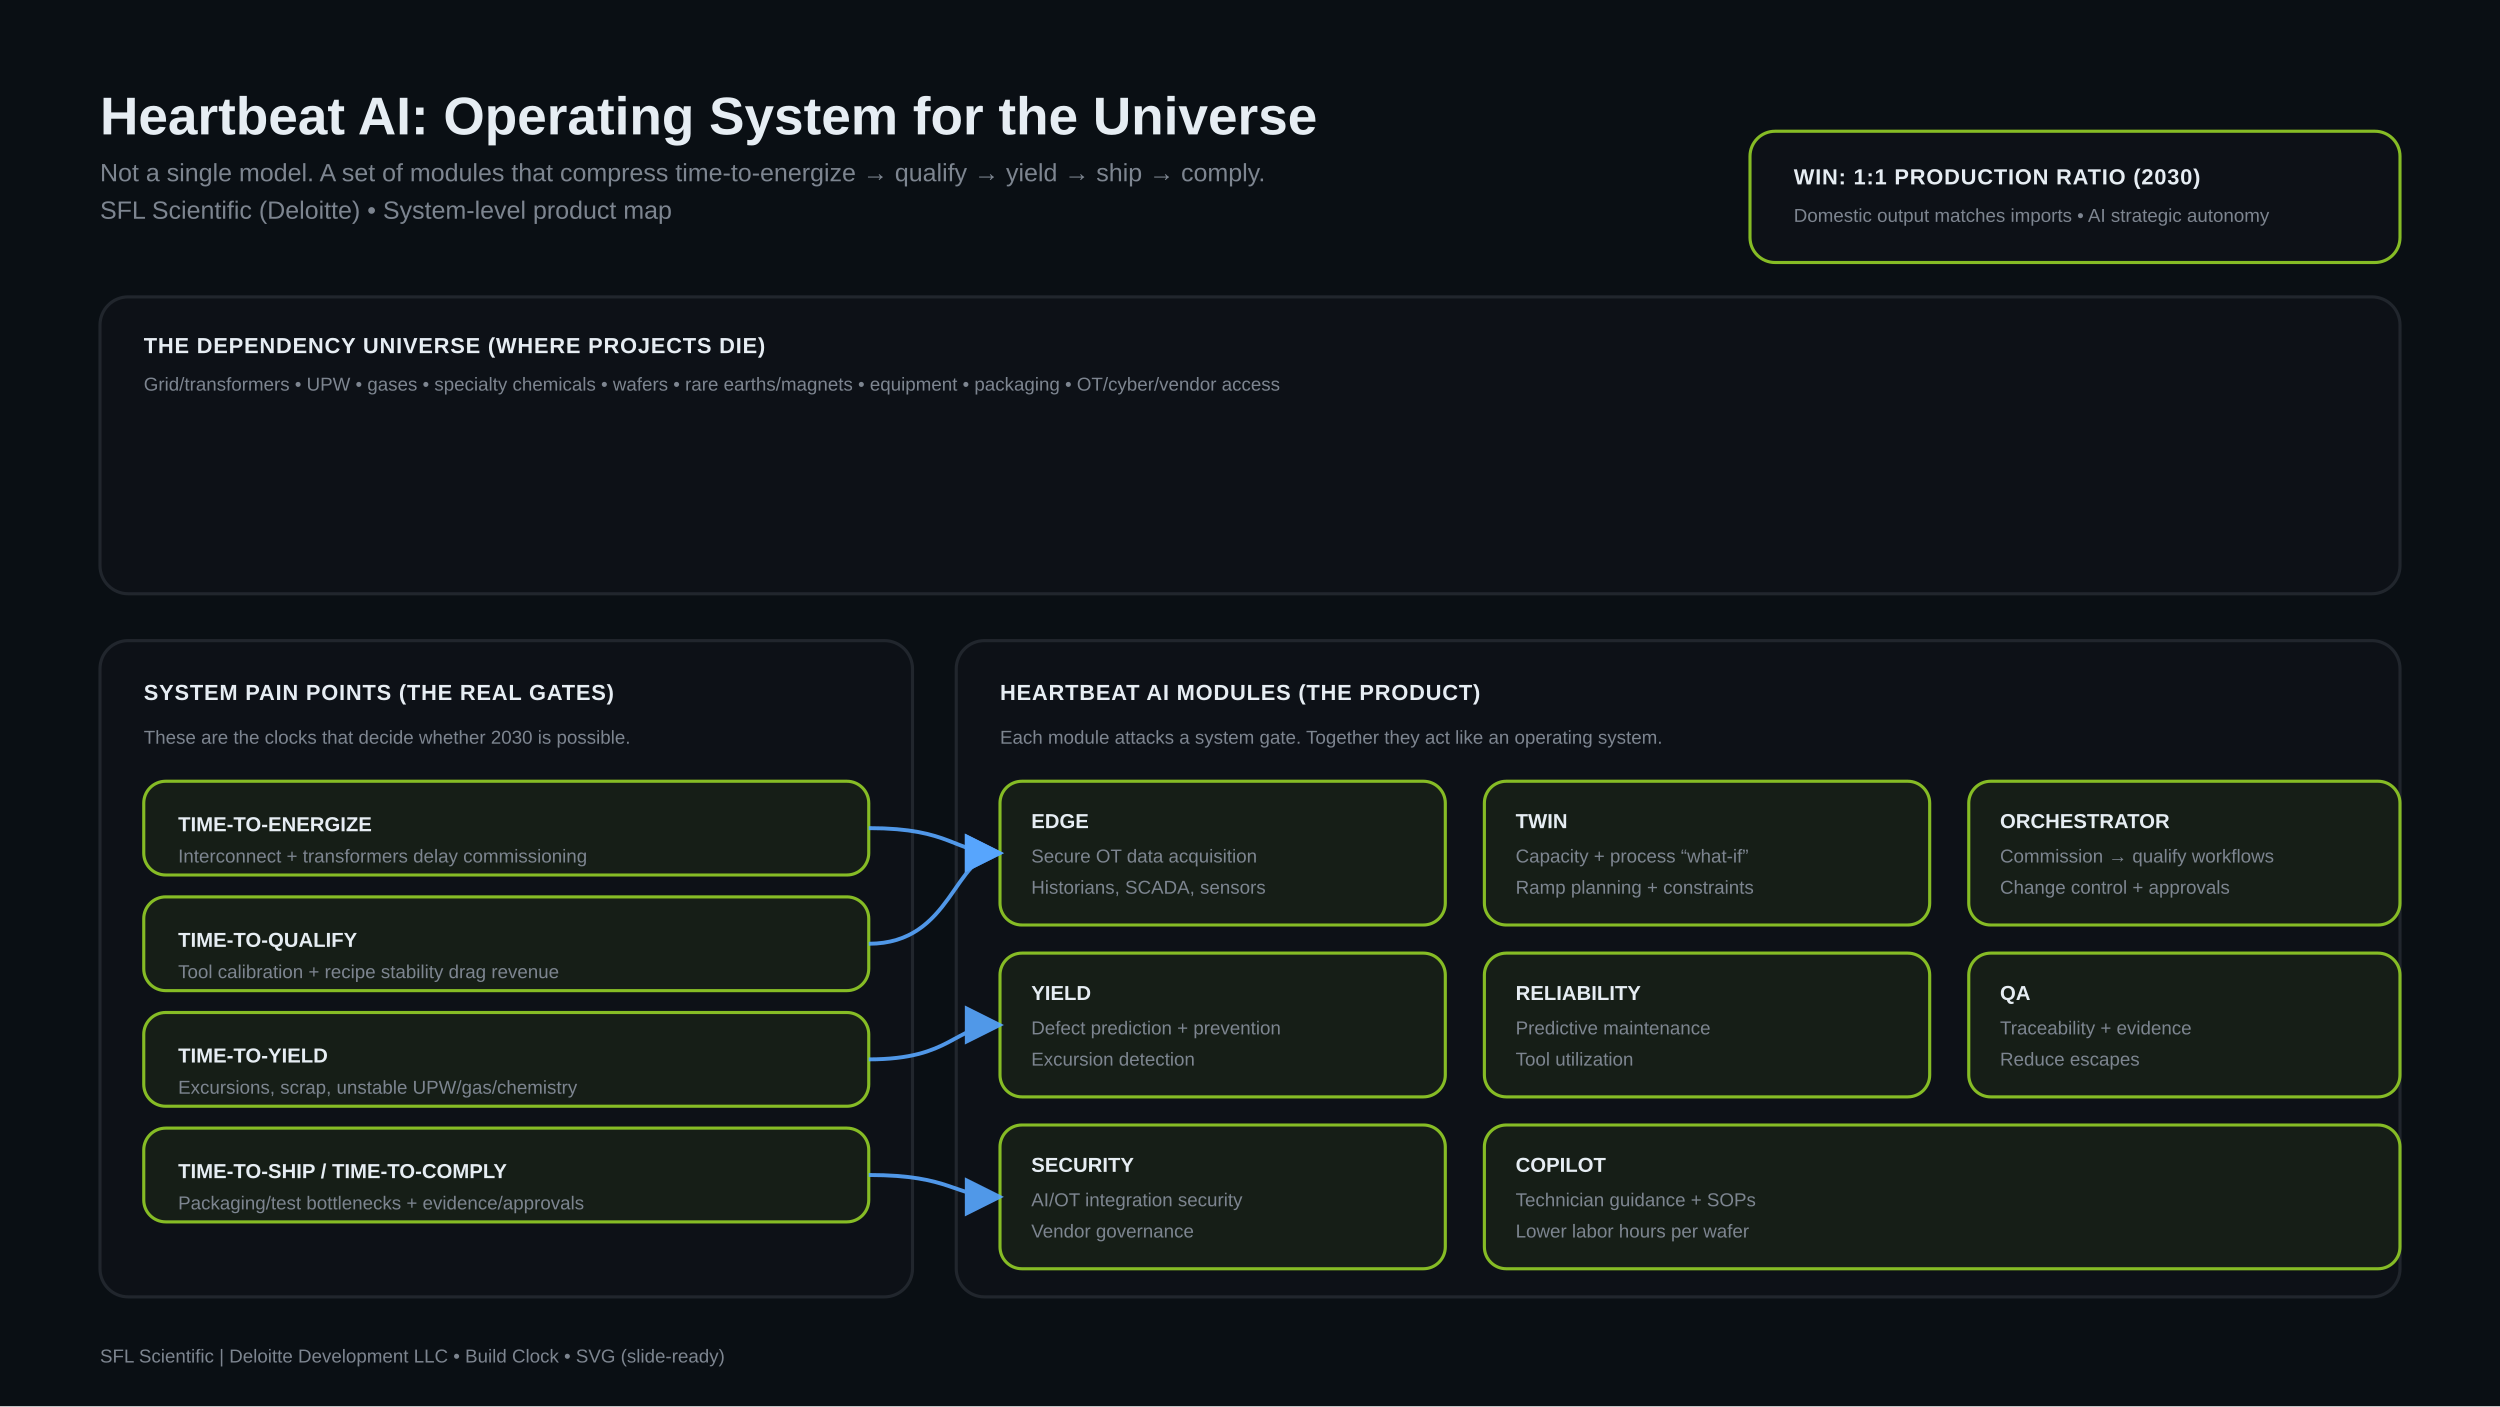
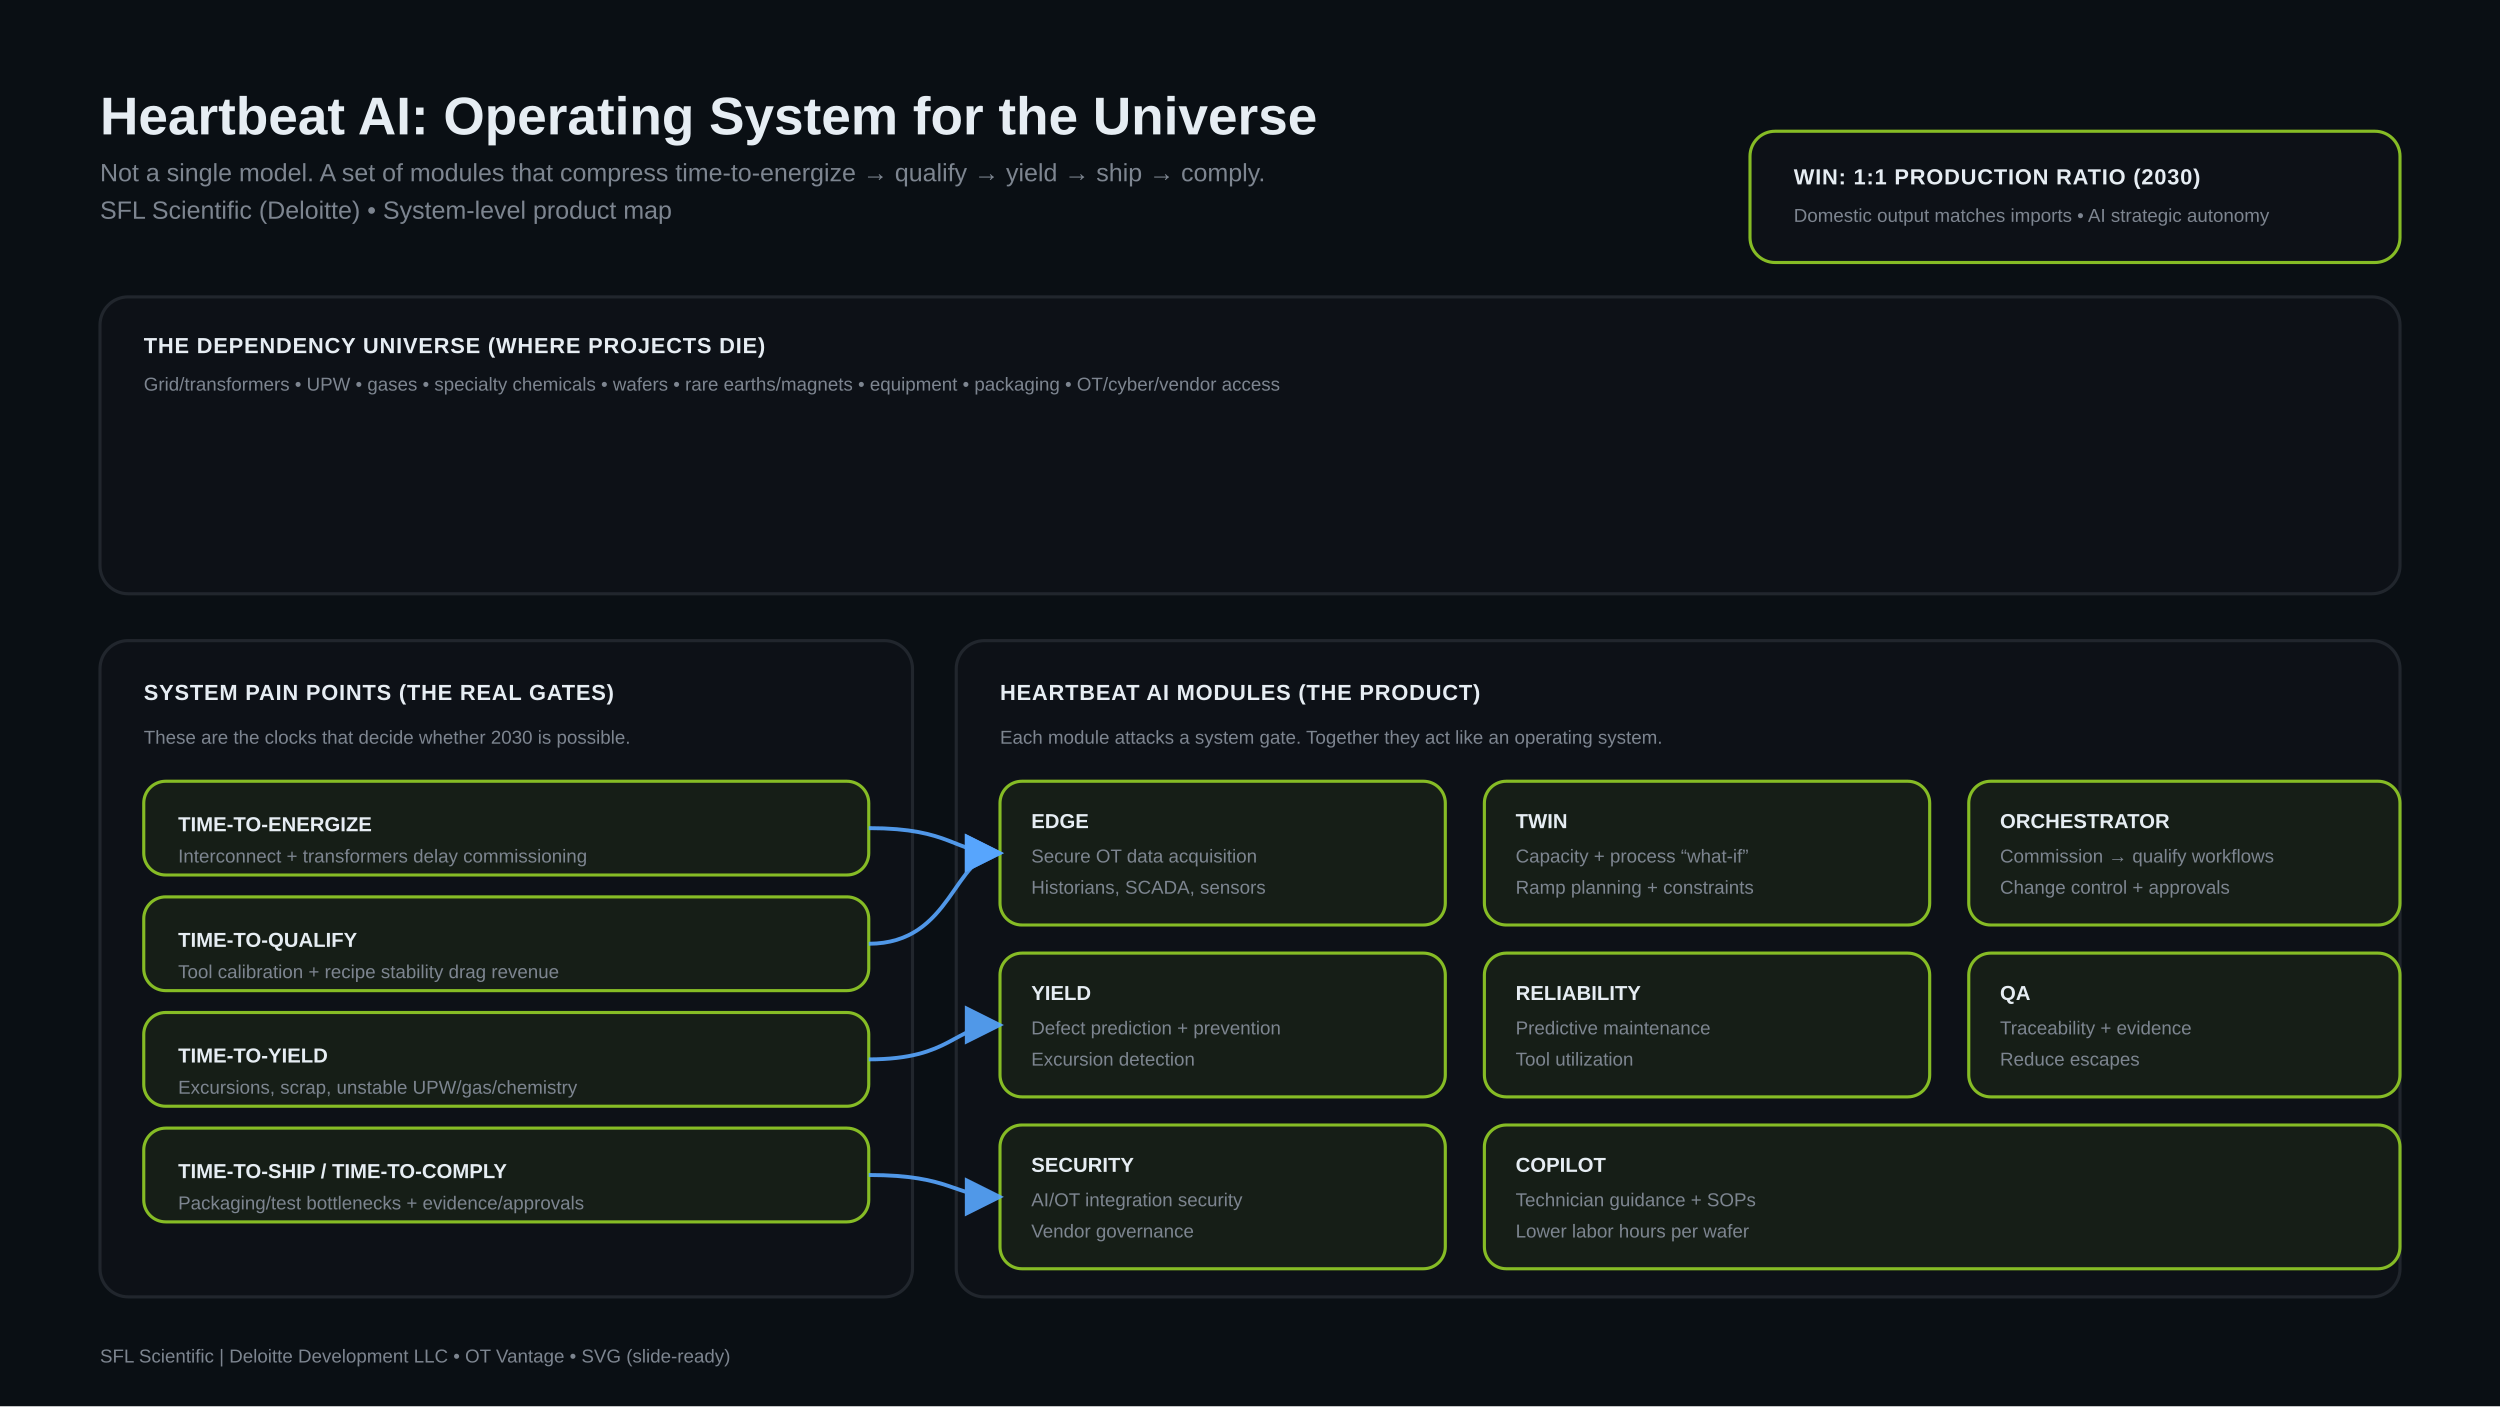
<svg xmlns="http://www.w3.org/2000/svg" width="1600" height="900" viewBox="0 0 1600 900">
  <defs>
    <style>
      .bg { fill:#0a0f14; }
      .panel { fill:#0d1117; stroke:#21262d; stroke-width:2; }
      .title { fill:#e6edf3; font:700 34px "Segoe UI", Arial, sans-serif; }
      .subtitle { fill:#7d8590; font:500 16px "Segoe UI", Arial, sans-serif; }
      .label { fill:#e6edf3; font:700 14px "Segoe UI", Arial, sans-serif; letter-spacing:0.5px; }
      .small { fill:#7d8590; font:500 12px "Segoe UI", Arial, sans-serif; }
      .accent { fill:#86BC25; }
      .accentText { fill:#86BC25; font:700 13px "Segoe UI", Arial, sans-serif; }
      .chip { fill:#0d1117; stroke:#86BC25; stroke-width:2; }
      .module { fill:#86BC2514; stroke:#86BC25; stroke-width:2; }
      .moduleTitle { fill:#e6edf3; font:700 13px "Segoe UI", Arial, sans-serif; }
      .moduleText { fill:#7d8590; font:500 12px "Segoe UI", Arial, sans-serif; }
      .link { stroke:#58a6ff; stroke-width:2.5; fill:none; opacity:0.9; }
    </style>
    <marker id="arrowHead" markerWidth="10" markerHeight="10" refX="9" refY="5" orient="auto">
      <path d="M 0 0 L 10 5 L 0 10 z" fill="#58a6ff" />
    </marker>
  </defs>
  <rect class="bg" x="0" y="0" width="1600" height="900" />
  <text class="title" x="64" y="86">Heartbeat AI: Operating System for the Universe</text>
  <text class="subtitle" x="64" y="116">Not a single model. A set of modules that compress time-to-energize → qualify → yield → ship → comply.</text>
  <text class="subtitle" x="64" y="140">SFL Scientific (Deloitte) • System-level product map</text>
  <rect class="chip" x="1120" y="84" width="416" height="84" rx="16" />
  <text class="label" x="1148" y="118">WIN: 1:1 PRODUCTION RATIO (2030)</text>
  <text class="small" x="1148" y="142">Domestic output matches imports • AI strategic autonomy</text>
  <rect class="panel" x="64" y="190" width="1472" height="190" rx="18" />
  <text class="label" x="92" y="226">THE DEPENDENCY UNIVERSE (WHERE PROJECTS DIE)</text>
  <text class="small" x="92" y="250">Grid/transformers • UPW • gases • specialty chemicals • wafers • rare earths/magnets • equipment • packaging • OT/cyber/vendor access</text>
  <rect class="panel" x="64" y="410" width="520" height="420" rx="18" />
  <text class="label" x="92" y="448">SYSTEM PAIN POINTS (THE REAL GATES)</text>
  <text class="small" x="92" y="476">These are the clocks that decide whether 2030 is possible.</text>
  <rect class="module" x="92" y="500" width="464" height="60" rx="14" />
  <text class="moduleTitle" x="114" y="532">TIME-TO-ENERGIZE</text>
  <text class="moduleText" x="114" y="552">Interconnect + transformers delay commissioning</text>
  <rect class="module" x="92" y="574" width="464" height="60" rx="14" />
  <text class="moduleTitle" x="114" y="606">TIME-TO-QUALIFY</text>
  <text class="moduleText" x="114" y="626">Tool calibration + recipe stability drag revenue</text>
  <rect class="module" x="92" y="648" width="464" height="60" rx="14" />
  <text class="moduleTitle" x="114" y="680">TIME-TO-YIELD</text>
  <text class="moduleText" x="114" y="700">Excursions, scrap, unstable UPW/gas/chemistry</text>
  <rect class="module" x="92" y="722" width="464" height="60" rx="14" />
  <text class="moduleTitle" x="114" y="754">TIME-TO-SHIP / TIME-TO-COMPLY</text>
  <text class="moduleText" x="114" y="774">Packaging/test bottlenecks + evidence/approvals</text>
  <rect class="panel" x="612" y="410" width="924" height="420" rx="18" />
  <text class="label" x="640" y="448">HEARTBEAT AI MODULES (THE PRODUCT)</text>
  <text class="small" x="640" y="476">Each module attacks a system gate. Together they act like an operating system.</text>
  <rect class="module" x="640" y="500" width="285" height="92" rx="14" />
  <text class="moduleTitle" x="660" y="530">EDGE</text>
  <text class="moduleText" x="660" y="552">Secure OT data acquisition</text>
  <text class="moduleText" x="660" y="572">Historians, SCADA, sensors</text>
  <rect class="module" x="950" y="500" width="285" height="92" rx="14" />
  <text class="moduleTitle" x="970" y="530">TWIN</text>
  <text class="moduleText" x="970" y="552">Capacity + process “what-if”</text>
  <text class="moduleText" x="970" y="572">Ramp planning + constraints</text>
  <rect class="module" x="1260" y="500" width="276" height="92" rx="14" />
  <text class="moduleTitle" x="1280" y="530">ORCHESTRATOR</text>
  <text class="moduleText" x="1280" y="552">Commission → qualify workflows</text>
  <text class="moduleText" x="1280" y="572">Change control + approvals</text>
  <rect class="module" x="640" y="610" width="285" height="92" rx="14" />
  <text class="moduleTitle" x="660" y="640">YIELD</text>
  <text class="moduleText" x="660" y="662">Defect prediction + prevention</text>
  <text class="moduleText" x="660" y="682">Excursion detection</text>
  <rect class="module" x="950" y="610" width="285" height="92" rx="14" />
  <text class="moduleTitle" x="970" y="640">RELIABILITY</text>
  <text class="moduleText" x="970" y="662">Predictive maintenance</text>
  <text class="moduleText" x="970" y="682">Tool utilization</text>
  <rect class="module" x="1260" y="610" width="276" height="92" rx="14" />
  <text class="moduleTitle" x="1280" y="640">QA</text>
  <text class="moduleText" x="1280" y="662">Traceability + evidence</text>
  <text class="moduleText" x="1280" y="682">Reduce escapes</text>
  <rect class="module" x="640" y="720" width="285" height="92" rx="14" />
  <text class="moduleTitle" x="660" y="750">SECURITY</text>
  <text class="moduleText" x="660" y="772">AI/OT integration security</text>
  <text class="moduleText" x="660" y="792">Vendor governance</text>
  <rect class="module" x="950" y="720" width="586" height="92" rx="14" />
  <text class="moduleTitle" x="970" y="750">COPILOT</text>
  <text class="moduleText" x="970" y="772">Technician guidance + SOPs</text>
  <text class="moduleText" x="970" y="792">Lower labor hours per wafer</text>
  <path class="link" marker-end="url(#arrowHead)" d="M 556 530 C 610 530, 610 546, 640 546" />
  <path class="link" marker-end="url(#arrowHead)" d="M 556 604 C 610 604, 610 546, 640 546" />
  <path class="link" marker-end="url(#arrowHead)" d="M 556 678 C 610 678, 610 656, 640 656" />
  <path class="link" marker-end="url(#arrowHead)" d="M 556 752 C 610 752, 610 766, 640 766" />
-   <text class="small" x="64" y="872">SFL Scientific | Deloitte Development LLC • Build Clock • SVG (slide-ready)</text>
+   <text class="small" x="64" y="872">SFL Scientific | Deloitte Development LLC • OT Vantage • SVG (slide-ready)</text>
</svg>
